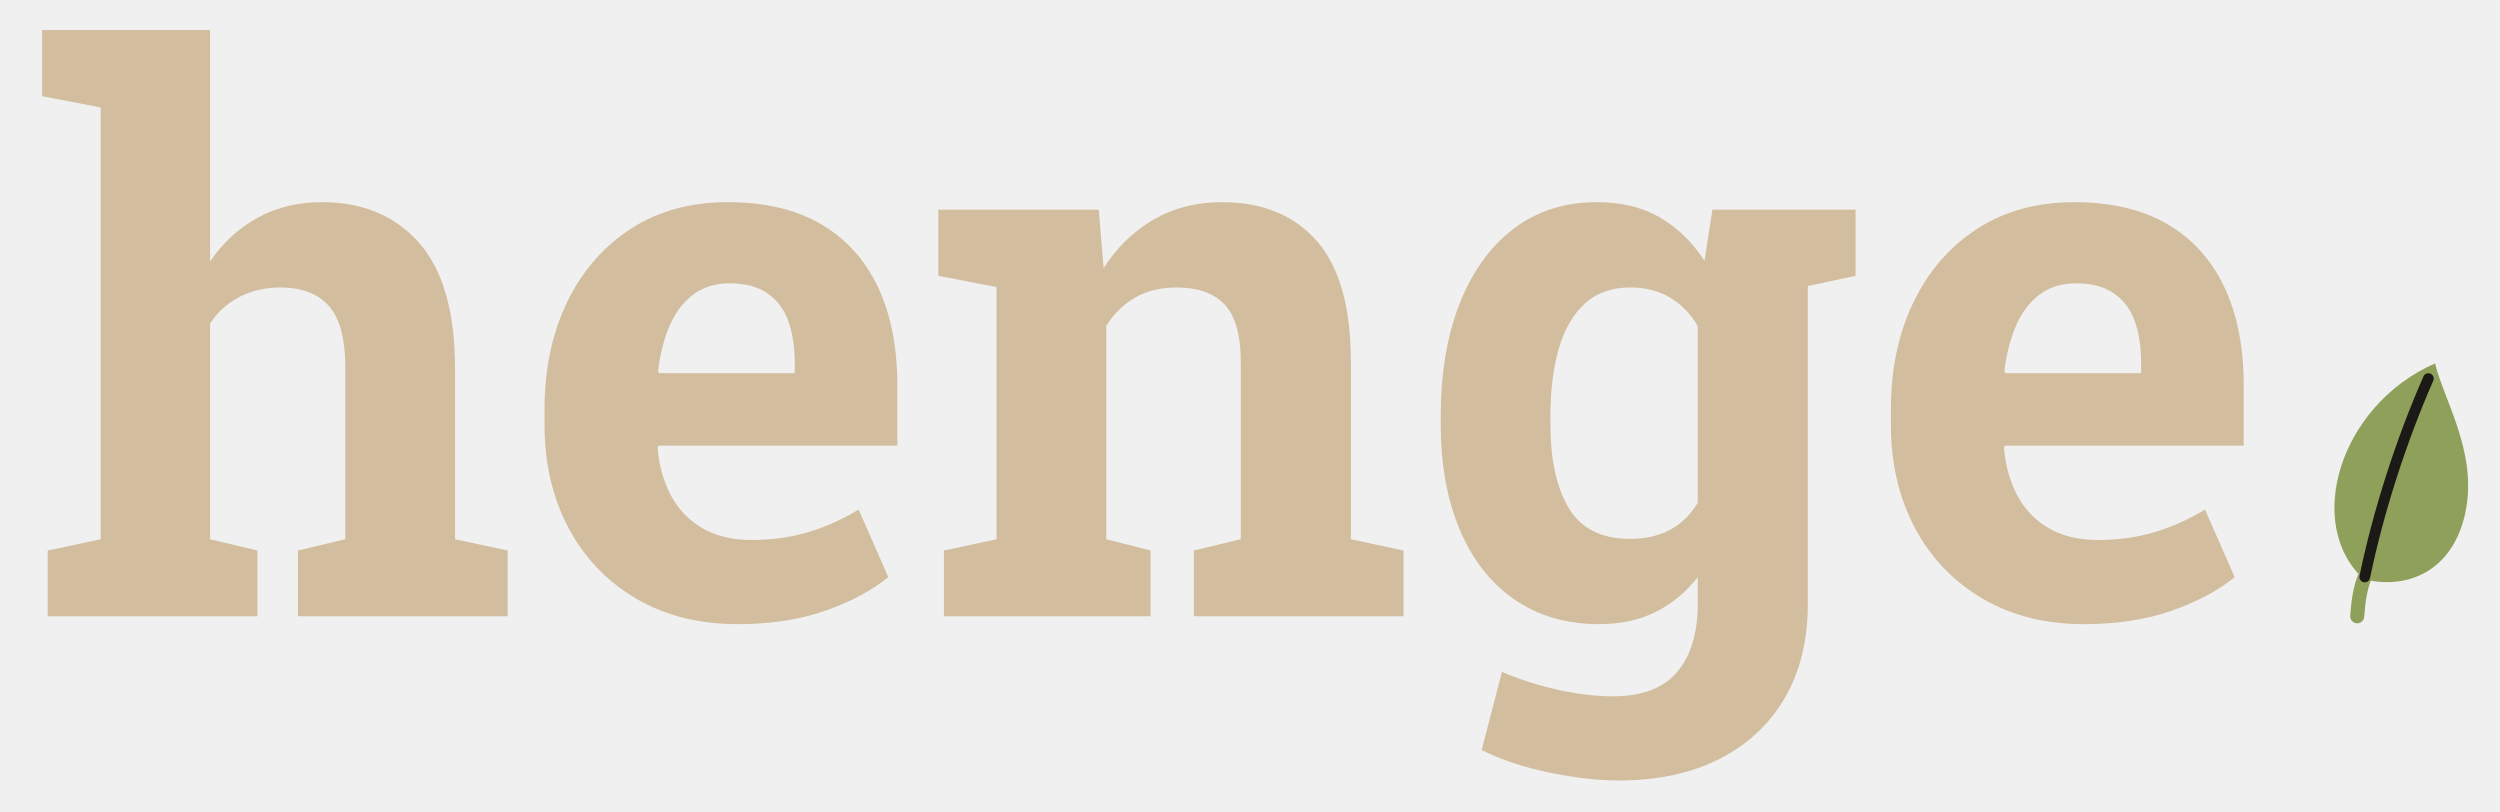
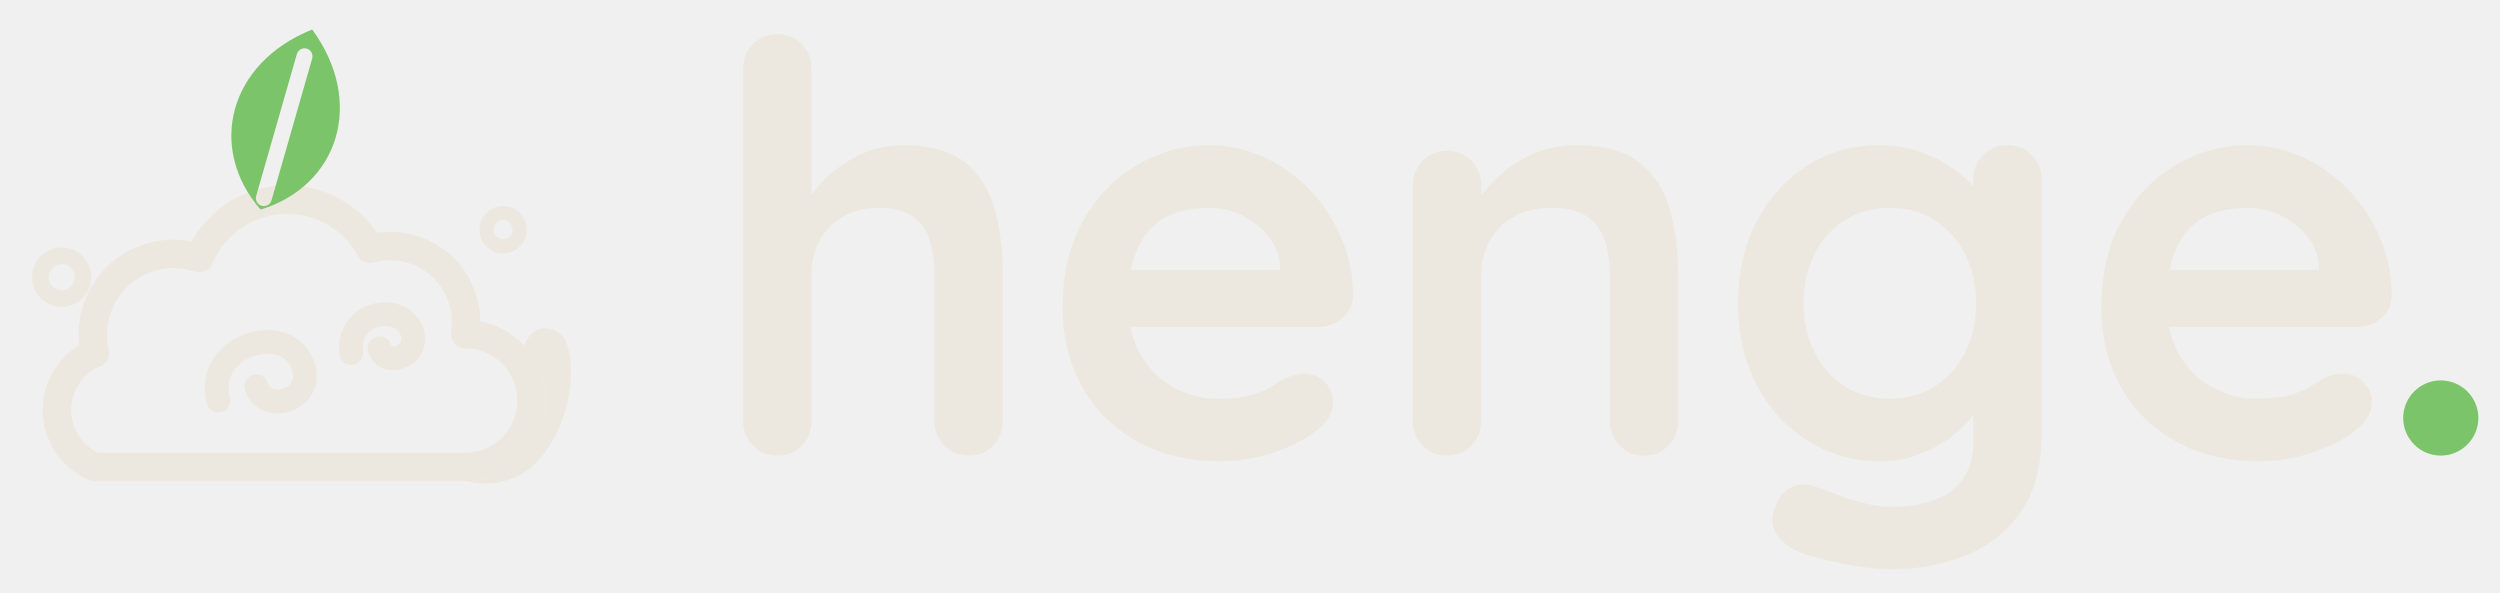
- <svg xmlns="http://www.w3.org/2000/svg" viewBox="-80 -1640 6653 2160" role="img" aria-label="henge.">
-   <g fill="#D2BE9E">
-     <path transform="translate(0 0) scale(1 -1)" d="M47 0V175L188 205V1354L32 1384V1560H479V944Q530 1019 605.5 1060.5Q681 1102 777 1102Q940 1102 1035.5 993.5Q1131 885 1131 658V205L1271 175V0H713V175L839 205V660Q839 777 795.0 826.0Q751 875 666 875Q607 875 558.5 850.5Q510 826 479 779V205L605 175V0Z" />
-     <path transform="translate(1302 0) scale(1 -1)" d="M581 -21Q426 -21 310.0 47.5Q194 116 130.5 236.0Q67 356 67 510V550Q67 711 127.0 835.5Q187 960 296.5 1031.0Q406 1102 555 1102Q702 1102 802.0 1044.0Q902 986 954.0 877.0Q1006 768 1006 613V454H370L368 448Q374 377 403.5 321.5Q433 266 487.0 234.5Q541 203 618 203Q698 203 767.5 223.5Q837 244 903 284L982 104Q915 50 813.5 14.5Q712 -21 581 -21ZM372 647H733V673Q733 739 715.5 786.5Q698 834 659.5 860.0Q621 886 560 886Q502 886 462.0 855.5Q422 825 399.5 772.0Q377 719 369 652Z" />
-     <path transform="translate(2380 0) scale(1 -1)" d="M52 0V175L192 205V876L37 906V1082H464L477 927Q531 1010 610.5 1056.0Q690 1102 792 1102Q953 1102 1044.0 999.0Q1135 896 1135 676V205L1275 175V0H717V175L842 205V675Q842 784 799.0 829.5Q756 875 671 875Q608 875 561.5 848.5Q515 822 484 773V205L602 175V0Z" />
-     <path transform="translate(3687 0) scale(1 -1)" d="M540 -437Q458 -437 356.0 -416.0Q254 -395 176 -356L230 -148Q300 -178 378.5 -195.5Q457 -213 525 -213Q642 -213 696.5 -148.0Q751 -83 751 33V104Q703 43 638.0 11.0Q573 -21 489 -21Q357 -21 262.0 45.5Q167 112 117.0 232.0Q67 352 67 511V532Q67 703 117.0 831.0Q167 959 260.0 1030.5Q353 1102 483 1102Q580 1102 650.0 1061.5Q720 1021 769 946L790 1082H1044V32Q1044 -111 983.5 -216.0Q923 -321 810.0 -379.0Q697 -437 540 -437ZM571 206Q633 206 678.0 230.5Q723 255 751 302V772Q723 821 677.5 848.0Q632 875 572 875Q497 875 450.0 831.5Q403 788 381.0 711.5Q359 635 359 532V511Q359 369 408.0 287.5Q457 206 571 206ZM1007 871 880 1082H1171V906Z" />
-     <path transform="translate(4885 0) scale(1 -1)" d="M581 -21Q426 -21 310.0 47.5Q194 116 130.5 236.0Q67 356 67 510V550Q67 711 127.0 835.5Q187 960 296.5 1031.0Q406 1102 555 1102Q702 1102 802.0 1044.0Q902 986 954.0 877.0Q1006 768 1006 613V454H370L368 448Q374 377 403.5 321.5Q433 266 487.0 234.5Q541 203 618 203Q698 203 767.5 223.5Q837 244 903 284L982 104Q915 50 813.5 14.5Q712 -21 581 -21ZM372 647H733V673Q733 739 715.5 786.5Q698 834 659.5 860.0Q621 886 560 886Q502 886 462.0 855.5Q422 825 399.5 772.0Q377 719 369 652Z" />
+ <svg xmlns="http://www.w3.org/2000/svg" viewBox="0 -20 4390 1040" role="img" aria-label="henge.">
+   <g transform="scale(8.3333)">
+     <defs>
+       <mask id="tw" maskUnits="userSpaceOnUse" x="-10" y="-10" width="140" height="140">
+         <rect x="-10" y="-10" width="140" height="140" fill="#fff" />
+         <path d="M20 96 A13 13 0 0 1 20 72 A17 17 0 0 1 42 52 A20 20 0 0 1 78 50 A16 16 0 0 1 98 68 A13 13 0 0 1 98 96 Z" fill="#000" stroke="#000" stroke-width="6" />
+       </mask>
+       <mask id="lw" maskUnits="userSpaceOnUse" x="-60" y="-60" width="120" height="120">
+         <rect x="-60" y="-60" width="120" height="120" fill="#fff" />
+         <path d="M0 38 L0 -36" stroke="#000" stroke-width="8" stroke-linecap="round" />
+       </mask>
+     </defs>
+     <path d="M94 90 C106 92 112 84 110 75 C109 68 115 64 119 69 C122 75 120 89 112 96 C106 101 98 100 94 97 Z" fill="#EDE8DF" mask="url(#tw)" />
+     <path d="M20 96 A13 13 0 0 1 20 72 A17 17 0 0 1 42 52 A20 20 0 0 1 78 50 A16 16 0 0 1 98 68 A13 13 0 0 1 98 96 Z" fill="none" stroke="#EDE8DF" stroke-width="6" stroke-linejoin="round" />
+     <g fill="none" stroke="#EDE8DF" stroke-linecap="round" stroke-width="5">
+       <path d="M46 82 C43 70 61 65 64 75 C66 82 56 85 54 79" />
+       <path d="M74 72 C73 63 85 61 87 68 C88 73 81 75 80 71" />
+     </g>
+     <g fill="none" stroke="#EDE8DF">
+       <circle cx="13" cy="56" r="4.5" stroke-width="3.5" />
+       <circle cx="106" cy="46" r="3.5" stroke-width="3" />
+     </g>
+     <g transform="translate(60 24) rotate(16) scale(0.42)">
+       <path d="M0 44 C-34 22 -36 -22 0 -50 C36 -22 34 22 0 44 Z" fill="#7CC46A" mask="url(#lw)" />
+     </g>
  </g>
-   <g transform="translate(6193 0) rotate(18) scale(1.1)">
-     <path d="M0 0 C-10 -40 -14 -70 -12 -96" stroke="#8FA05A" stroke-width="34" stroke-linecap="round" fill="none" />
-     <path d="M-12 -90 C-190 -170 -200 -470 -10 -640 C40 -560 150 -470 170 -330 C190 -190 110 -100 -12 -90 Z" fill="#8FA05A" />
-     <path d="M-12 -96 C-30 -260 -30 -440 -14 -600" stroke="#1C1A17" stroke-width="26" stroke-linecap="round" fill="none" />
+   <g transform="translate(1240 780)" fill="#EDE8DF">
+     <path transform="translate(0 0) scale(1 -1)" d="M346 545Q418 545 455.5 514.0Q493 483 507.0 431.5Q521 380 521 317V61Q521 35 504.0 17.5Q487 0 461 0Q435 0 418.0 17.5Q401 35 401 61V317Q401 350 393.0 376.5Q385 403 364.0 419.0Q343 435 304 435Q266 435 239.0 419.0Q212 403 198.5 376.5Q185 350 185 317V61Q185 35 168.0 17.5Q151 0 125 0Q99 0 82.0 17.5Q65 35 65 61V679Q65 705 82.0 722.5Q99 740 125 740Q151 740 168.0 722.5Q185 705 185 679V431L170 434Q179 451 195.0 470.5Q211 490 234.0 507.0Q257 524 285.0 534.5Q313 545 346 545Z" />
+     <path transform="translate(586 0) scale(1 -1)" d="M317 -10Q232 -10 169.5 25.5Q107 61 73.5 122.0Q40 183 40 260Q40 350 76.5 413.5Q113 477 172.0 511.0Q231 545 297 545Q348 545 393.5 524.0Q439 503 474.0 466.5Q509 430 529.5 382.0Q550 334 550 280Q549 256 531.0 241.0Q513 226 489 226H107L77 326H444L422 306V333Q420 362 401.5 385.0Q383 408 355.5 421.5Q328 435 297 435Q267 435 241.0 427.0Q215 419 196.0 400.0Q177 381 166.0 349.0Q155 317 155 268Q155 214 177.5 176.5Q200 139 235.5 119.5Q271 100 311 100Q348 100 370.0 106.0Q392 112 405.5 120.5Q419 129 430 135Q448 144 464 144Q486 144 500.5 129.0Q515 114 515 94Q515 67 487 45Q461 23 414.0 6.5Q367 -10 317 -10Z" />
+     <path transform="translate(1176 0) scale(1 -1)" d="M351 545Q425 545 463.5 514.0Q502 483 516.5 431.5Q531 380 531 317V61Q531 35 514.0 17.5Q497 0 471 0Q445 0 428.0 17.5Q411 35 411 61V317Q411 350 402.5 376.5Q394 403 372.0 419.0Q350 435 309 435Q269 435 241.5 419.0Q214 403 199.5 376.5Q185 350 185 317V61Q185 35 168.0 17.5Q151 0 125 0Q99 0 82.0 17.5Q65 35 65 61V474Q65 500 82.0 517.5Q99 535 125 535Q151 535 168.0 517.5Q185 500 185 474V431L170 434Q179 451 196.0 470.5Q213 490 236.0 507.0Q259 524 288.0 534.5Q317 545 351 545Z" />
+     <path transform="translate(1772 0) scale(1 -1)" d="M287 545Q329 545 364.0 532.0Q399 519 424.5 499.0Q450 479 464.5 458.5Q479 438 479 424L453 411V484Q453 510 470.0 527.5Q487 545 513 545Q539 545 556.0 528.0Q573 511 573 484V39Q573 -48 535.5 -100.5Q498 -153 437.0 -176.5Q376 -200 306 -200Q286 -200 254.0 -195.0Q222 -190 193.0 -183.0Q164 -176 149 -170Q119 -157 107.5 -137.5Q96 -118 103 -96Q112 -67 132.0 -56.5Q152 -46 174 -54Q184 -57 207.0 -66.0Q230 -75 257.5 -82.5Q285 -90 306 -90Q381 -90 417.0 -60.0Q453 -30 453 23V110L465 101Q465 88 451.5 69.5Q438 51 414.5 33.0Q391 15 359.0 2.5Q327 -10 291 -10Q220 -10 163.0 25.5Q106 61 73.0 123.5Q40 186 40 267Q40 349 73.0 411.5Q106 474 162.0 509.5Q218 545 287 545ZM306 435Q261 435 227.0 413.0Q193 391 174.0 353.0Q155 315 155 267Q155 220 174.0 182.0Q193 144 227.0 122.0Q261 100 306 100Q352 100 386.0 122.0Q420 144 439.0 182.0Q458 220 458 267Q458 315 439.0 353.0Q420 391 386.0 413.0Q352 435 306 435Z" />
+     <path transform="translate(2410 0) scale(1 -1)" d="M317 -10Q232 -10 169.5 25.5Q107 61 73.5 122.0Q40 183 40 260Q40 350 76.5 413.5Q113 477 172.0 511.0Q231 545 297 545Q348 545 393.5 524.0Q439 503 474.0 466.5Q509 430 529.5 382.0Q550 334 550 280Q549 256 531.0 241.0Q513 226 489 226H107L77 326H444L422 306V333Q420 362 401.5 385.0Q383 408 355.5 421.5Q328 435 297 435Q267 435 241.0 427.0Q215 419 196.0 400.0Q177 381 166.0 349.0Q155 317 155 268Q155 214 177.5 176.5Q200 139 235.5 119.5Q271 100 311 100Q348 100 370.0 106.0Q392 112 405.5 120.5Q419 129 430 135Q448 144 464 144Q486 144 500.5 129.0Q515 114 515 94Q515 67 487 45Q461 23 414.0 6.5Q367 -10 317 -10Z" />
+     <circle cx="3046" cy="-66" r="66" fill="#7CC46A" />
  </g>
</svg>
